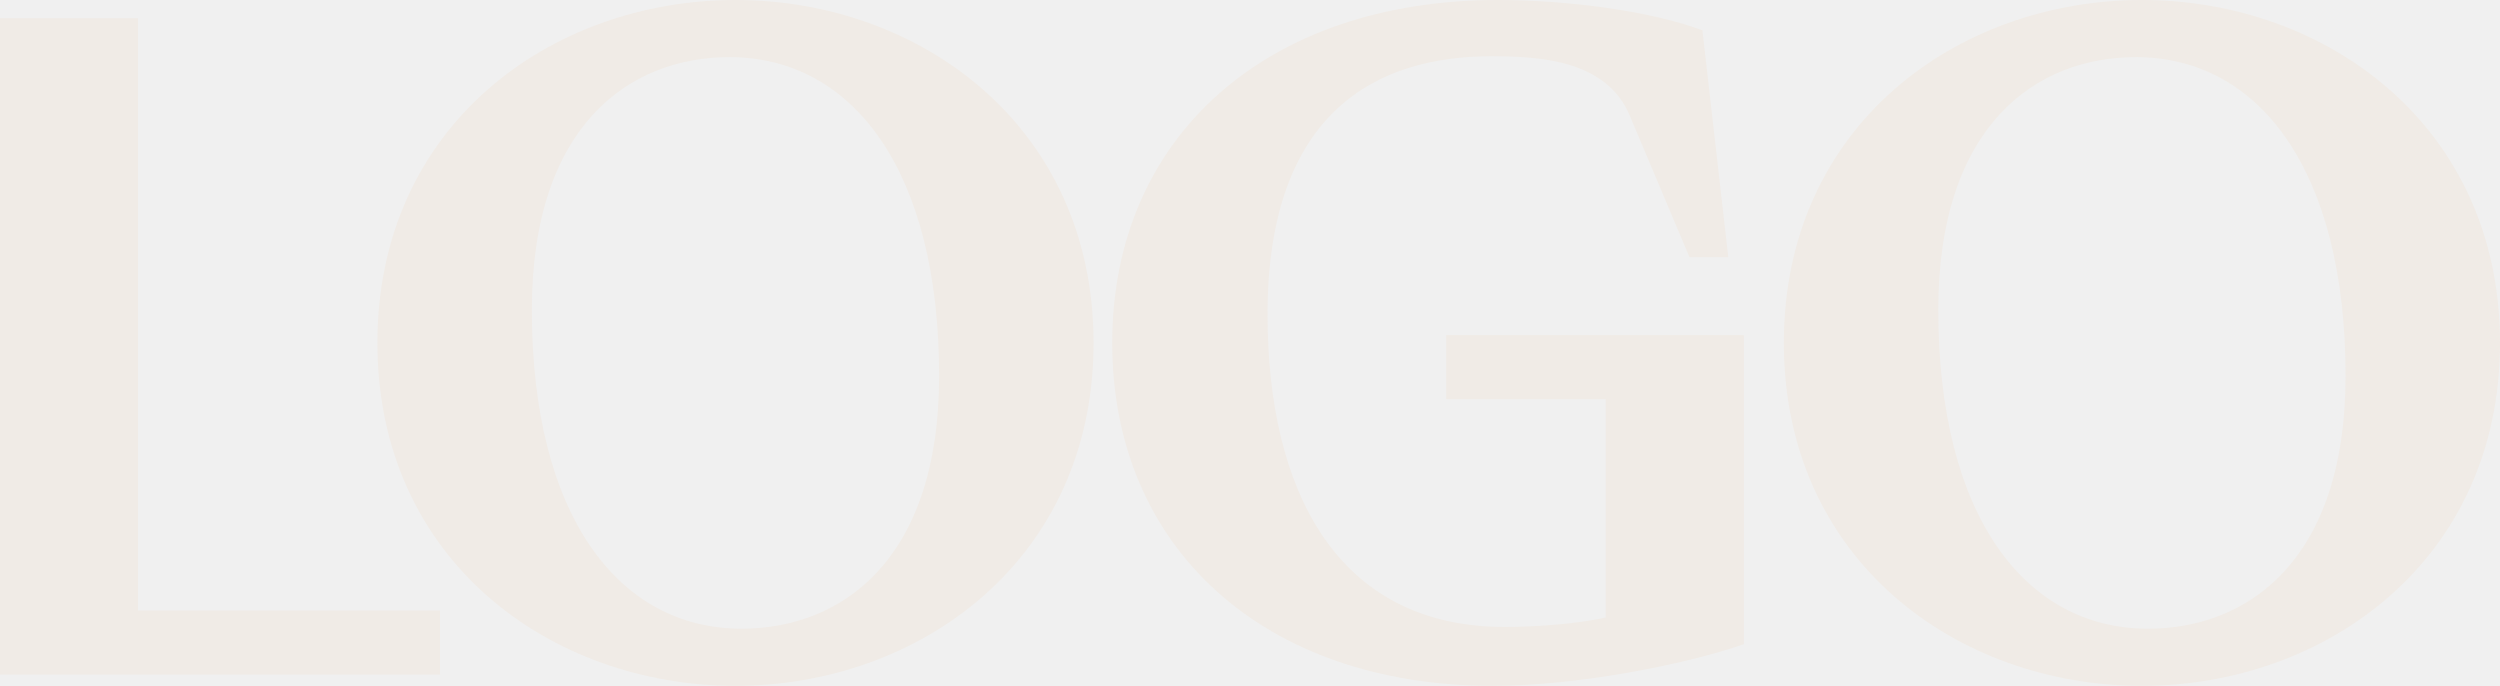
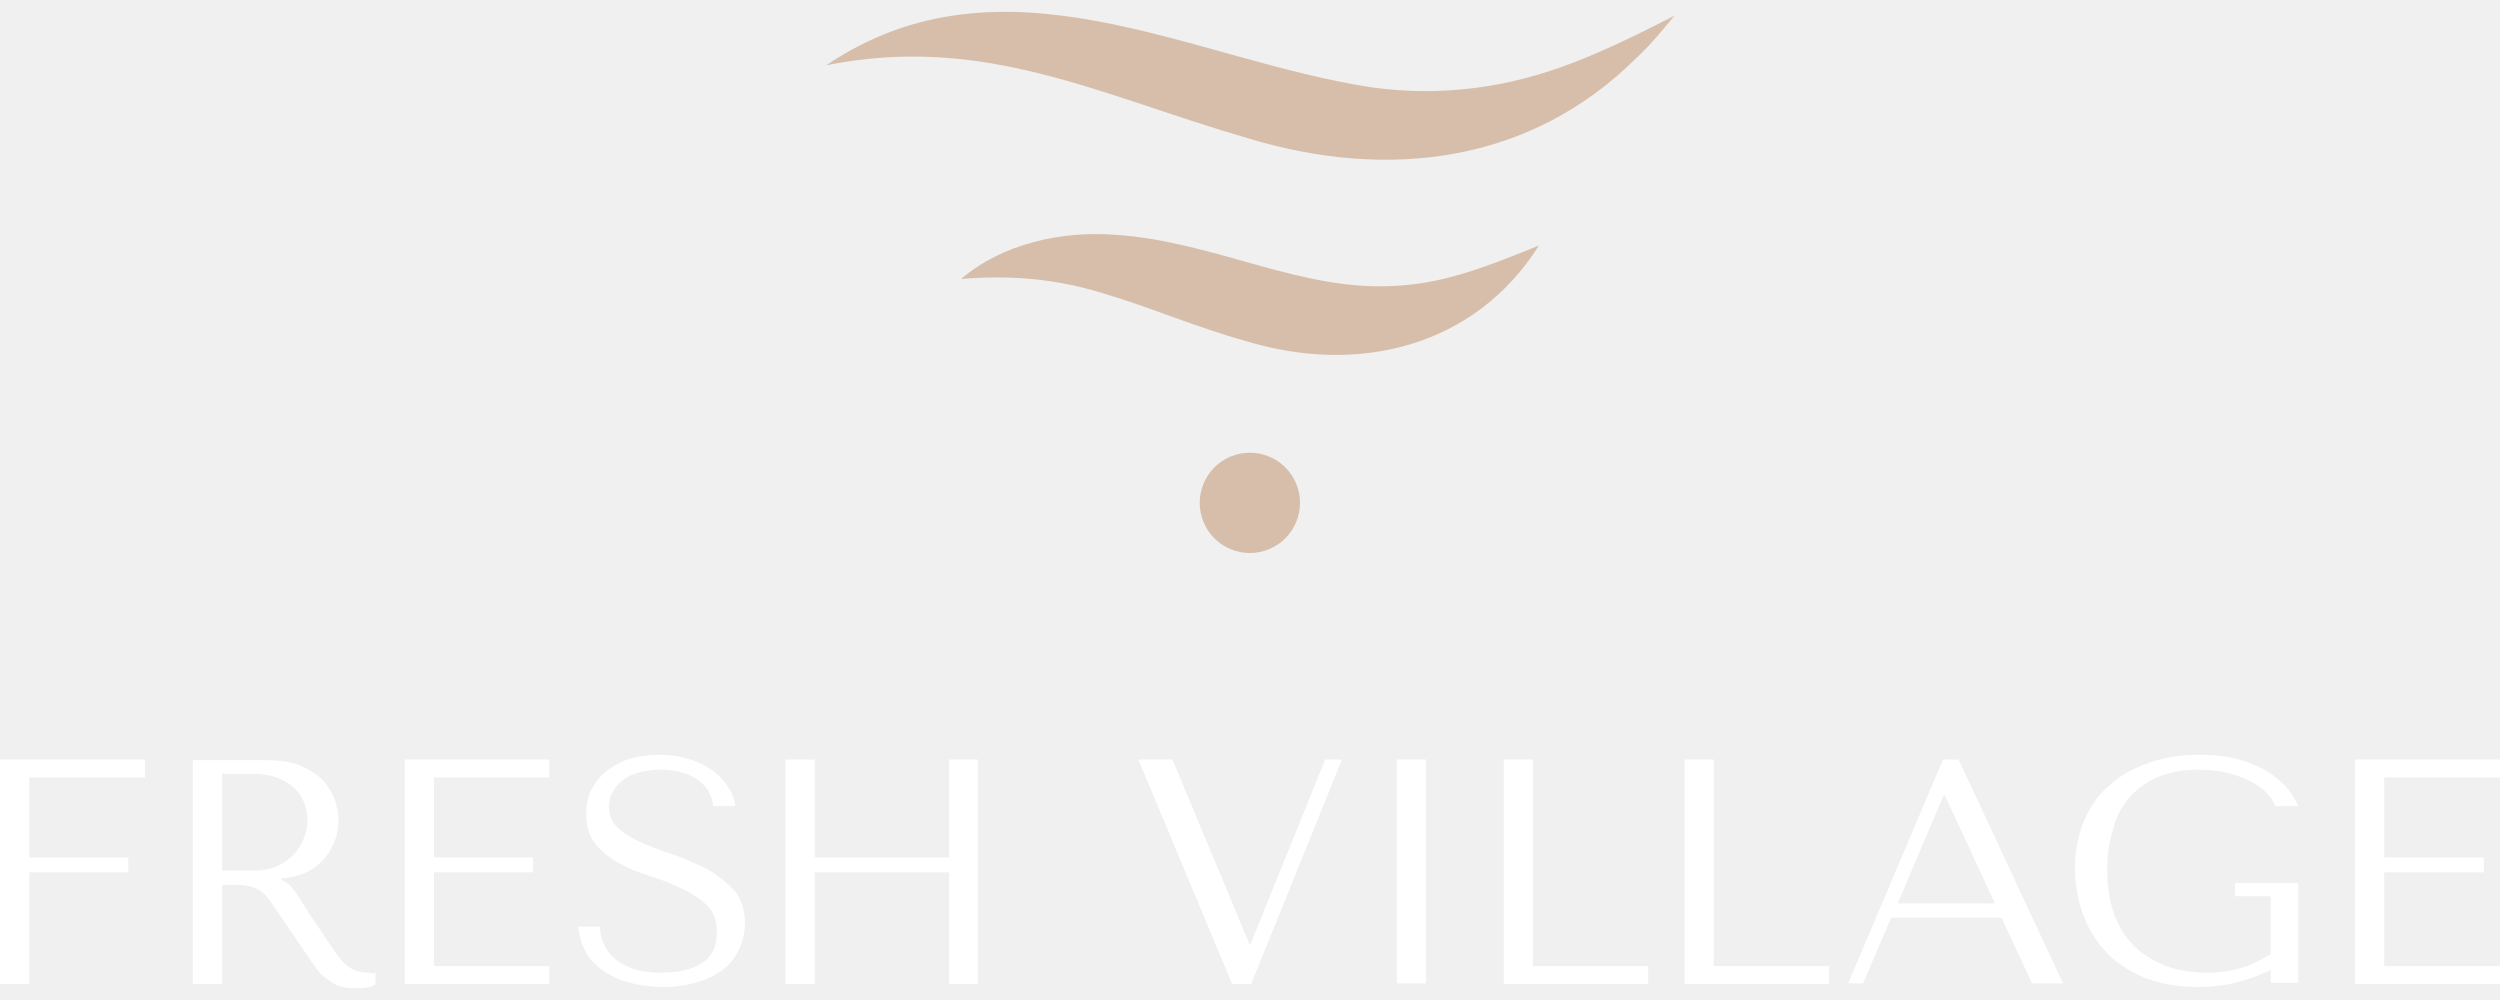
- <svg xmlns="http://www.w3.org/2000/svg" width="113" height="31" viewBox="0 0 113 31" fill="none">
-   <path d="M0 30.491V0.822H6.24V27.595H19.89V30.491H0Z" fill="#F0EBE6" />
-   <path d="M33.244 31C24.898 31 17.059 25.325 17.059 15.5C17.059 5.676 24.898 0 33.244 0C41.551 0 49.429 5.676 49.429 15.5C49.429 25.325 41.551 31 33.244 31ZM33.517 28.417C38.002 28.417 42.448 25.364 42.448 16.987C42.448 7.711 38.548 2.583 32.971 2.583C28.486 2.583 24.04 5.636 24.04 14.013C24.04 23.289 27.94 28.417 33.517 28.417Z" fill="#F0EBE6" />
-   <path d="M57.293 14.208C57.293 22.154 60.413 28.338 68.018 28.338C69.266 28.338 71.216 28.221 72.581 27.908V18.044H65.366V15.148H78.821V29.121C76.091 30.061 71.255 31 67.472 31C57.137 31 50.273 24.776 50.273 15.5C50.273 6.223 57.215 0 67.706 0C70.904 0 74.648 0.509 76.949 1.37L78.119 11.625H76.364L73.673 5.245C72.62 2.701 69.578 2.544 67.394 2.544C62.285 2.544 57.293 5.01 57.293 14.208Z" fill="#F0EBE6" />
-   <path d="M96.815 31C88.469 31 80.63 25.325 80.63 15.5C80.63 5.676 88.469 0 96.815 0C105.122 0 113 5.676 113 15.5C113 25.325 105.122 31 96.815 31ZM97.088 28.417C101.573 28.417 106.019 25.364 106.019 16.987C106.019 7.711 102.119 2.583 96.542 2.583C92.057 2.583 87.611 5.636 87.611 14.013C87.611 23.289 91.511 28.417 97.088 28.417Z" fill="#F0EBE6" />
+ <svg xmlns="http://www.w3.org/2000/svg" width="160" height="64" viewBox="0 0 160 64" fill="none">
+   <path d="M52.875 4.178C64.222 -3.463 76.218 3.834 87.794 5.592C92.225 6.203 96.543 5.63 100.745 3.987C102.923 3.146 105.062 2.077 107.163 1.007C106.399 1.924 105.635 2.879 104.718 3.72C97.956 10.444 88.864 11.551 79.962 8.877C70.334 6.088 62.999 2.153 52.875 4.178Z" fill="#D7BEAA" />
+   <path d="M61.509 17.855C64.145 15.601 67.928 14.76 71.366 15.027C77.861 15.448 83.362 18.771 89.59 18.275C92.684 18.084 95.549 16.899 98.491 15.715C94.365 22.248 86.877 24.005 79.733 21.828C76.447 20.911 73.582 19.65 70.716 18.81C67.698 17.855 64.757 17.587 61.509 17.855Z" fill="#D7BEAA" />
+   <path d="M81.219 35.148C82.857 34.47 83.634 32.592 82.956 30.955C82.278 29.317 80.4 28.54 78.763 29.218C77.125 29.896 76.348 31.774 77.026 33.411C77.704 35.049 79.582 35.826 81.219 35.148Z" fill="#D7BEAA" />
+   <path d="M0 62.974H1.872V55.83H8.214V54.875H1.872V49.755H9.284V48.609H0V62.974Z" fill="white" />
+   <path d="M23.572 62.248C23.267 62.248 23.038 62.21 22.808 62.134C22.579 62.057 22.388 61.943 22.197 61.79C22.006 61.637 21.815 61.446 21.662 61.217C21.471 60.987 21.318 60.72 21.127 60.453C20.554 59.612 20.134 58.963 19.79 58.466C19.485 57.969 19.217 57.587 19.064 57.32C18.873 57.052 18.721 56.861 18.606 56.709C18.491 56.594 18.338 56.479 18.186 56.403L17.995 56.288V56.212C18.644 56.174 19.217 56.021 19.676 55.792C20.134 55.562 20.516 55.257 20.822 54.875C21.127 54.493 21.318 54.111 21.471 53.69C21.624 53.27 21.662 52.85 21.662 52.43C21.662 52.048 21.586 51.666 21.433 51.207C21.28 50.787 21.051 50.367 20.707 49.985C20.363 49.603 19.867 49.297 19.294 49.029C18.682 48.762 17.918 48.648 17.001 48.648H12.34V62.974H14.212V56.632H15.129C15.511 56.632 15.817 56.67 16.084 56.747C16.352 56.823 16.581 56.938 16.772 57.091C16.963 57.243 17.154 57.473 17.345 57.74C17.536 58.008 17.727 58.313 17.995 58.695L19.637 61.102C19.828 61.408 20.058 61.713 20.249 61.981C20.44 62.248 20.669 62.477 20.898 62.63C21.127 62.821 21.395 62.974 21.662 63.089C21.968 63.203 22.312 63.242 22.732 63.242C23.038 63.242 23.267 63.242 23.458 63.203C23.649 63.165 23.84 63.127 24.031 63.012V62.248C23.954 62.248 23.878 62.286 23.84 62.286C23.687 62.248 23.649 62.248 23.572 62.248ZM16.314 55.715H14.212V49.526H16.275C16.81 49.526 17.269 49.603 17.689 49.755C18.109 49.908 18.453 50.099 18.759 50.367C19.064 50.634 19.294 50.94 19.446 51.322C19.599 51.704 19.676 52.086 19.676 52.544C19.676 52.926 19.599 53.27 19.446 53.652C19.294 54.034 19.102 54.378 18.797 54.684C18.491 54.989 18.147 55.257 17.727 55.448C17.345 55.601 16.887 55.715 16.314 55.715Z" fill="white" />
+   <path d="M25.903 62.974H35.148V61.828H27.775V55.83H34.117V54.875H27.775V49.755H35.148V48.609H25.903V62.974Z" fill="white" />
+   <path d="M45.349 55.677C44.699 55.333 44.011 55.028 43.285 54.76C42.522 54.531 41.834 54.264 41.222 53.996C40.573 53.729 40.038 53.423 39.618 53.041C39.198 52.697 38.968 52.201 38.968 51.627C38.968 51.284 39.045 50.978 39.198 50.711C39.35 50.405 39.541 50.176 39.847 49.947C40.115 49.717 40.458 49.565 40.879 49.45C41.299 49.335 41.757 49.259 42.292 49.259C43.171 49.259 43.935 49.45 44.546 49.832C45.157 50.214 45.54 50.787 45.654 51.589H47.068C46.991 51.093 46.8 50.634 46.495 50.214C46.189 49.794 45.845 49.488 45.425 49.182C45.005 48.915 44.508 48.686 43.935 48.533C43.4 48.38 42.789 48.304 42.216 48.304C41.605 48.304 40.993 48.38 40.42 48.533C39.847 48.686 39.35 48.953 38.93 49.259C38.51 49.565 38.166 49.985 37.899 50.443C37.631 50.94 37.517 51.475 37.517 52.086C37.517 52.888 37.708 53.538 38.128 54.034C38.548 54.531 39.045 54.951 39.656 55.257C40.267 55.601 40.955 55.868 41.681 56.097C42.407 56.327 43.094 56.594 43.706 56.9C44.317 57.205 44.852 57.549 45.272 57.969C45.692 58.39 45.883 58.963 45.883 59.689C45.883 60.567 45.578 61.217 44.928 61.637C44.279 62.057 43.4 62.248 42.33 62.248C41.452 62.248 40.764 62.134 40.267 61.904C39.733 61.675 39.35 61.408 39.083 61.102C38.816 60.797 38.625 60.453 38.548 60.147C38.434 59.803 38.395 59.536 38.395 59.307H37.02C37.058 59.88 37.211 60.414 37.478 60.911C37.746 61.408 38.128 61.79 38.625 62.134C39.121 62.477 39.694 62.745 40.344 62.898C40.993 63.089 41.719 63.165 42.483 63.165C43.286 63.165 43.973 63.051 44.623 62.86C45.272 62.669 45.807 62.401 46.266 62.057C46.724 61.714 47.068 61.255 47.297 60.758C47.526 60.262 47.679 59.689 47.679 59.077C47.679 58.237 47.45 57.549 47.03 57.014C46.533 56.518 45.998 56.059 45.349 55.677Z" fill="white" />
+   <path d="M60.745 54.875H52.149V48.609H50.277V62.974H52.149V55.83H60.745V62.974H62.579V48.609H60.745V54.875Z" fill="white" />
+   <path d="M80.038 60.414H79.962L75.034 48.609H72.856L78.854 62.974H80.076L85.884 48.609H84.814L80.038 60.414Z" fill="white" />
+   <path d="M91.27 48.609H89.398V62.936H91.27V48.609Z" fill="white" />
+   <path d="M98.109 48.609H96.237V62.974H105.482V61.828H98.109V48.609Z" fill="white" />
+   <path d="M109.685 48.609H107.813V62.974H117.058V61.828H109.685V48.609Z" fill="white" />
+   <path d="M124.355 48.609L118.281 62.936H119.236L121.032 58.733H128.099L130.048 62.936H132.034L125.349 48.609H124.355ZM121.452 57.817L124.393 50.902H124.47L127.679 57.817H121.452Z" fill="white" />
+   <path d="M136.275 51.054C136.772 50.481 137.383 50.023 138.147 49.717C138.873 49.412 139.713 49.259 140.707 49.259C141.356 49.259 141.967 49.335 142.502 49.45C143.075 49.603 143.572 49.755 143.992 49.985C144.412 50.214 144.795 50.443 145.062 50.749C145.329 51.016 145.52 51.322 145.597 51.589H147.087C146.972 51.284 146.743 50.94 146.476 50.558C146.17 50.176 145.788 49.832 145.291 49.488C144.795 49.144 144.145 48.877 143.419 48.648C142.693 48.418 141.815 48.304 140.783 48.304C139.637 48.304 138.567 48.456 137.574 48.8C136.581 49.144 135.74 49.603 135.052 50.214C134.327 50.825 133.792 51.589 133.41 52.468C133.028 53.347 132.798 54.378 132.798 55.524C132.798 56.48 132.951 57.435 133.257 58.352C133.562 59.268 134.021 60.071 134.67 60.797C135.32 61.522 136.122 62.096 137.115 62.516C138.109 62.936 139.293 63.165 140.63 63.165C141.662 63.165 142.579 63.051 143.343 62.821C144.145 62.592 144.795 62.363 145.329 62.057V62.898H147.087V56.518H143.037V57.358H145.329V61.064C144.718 61.446 144.069 61.752 143.457 61.943C142.808 62.134 142.082 62.248 141.28 62.248C140.21 62.248 139.255 62.096 138.453 61.752C137.65 61.408 136.963 60.988 136.428 60.376C135.893 59.803 135.511 59.116 135.243 58.313C134.976 57.511 134.861 56.632 134.861 55.677C134.861 54.722 134.976 53.882 135.243 53.079C135.396 52.315 135.778 51.627 136.275 51.054Z" fill="white" />
+   <path d="M160 49.755V48.609H150.716V62.974H160V61.828H152.588V55.83H158.968V54.875H152.588V49.755H160Z" fill="white" />
</svg>
